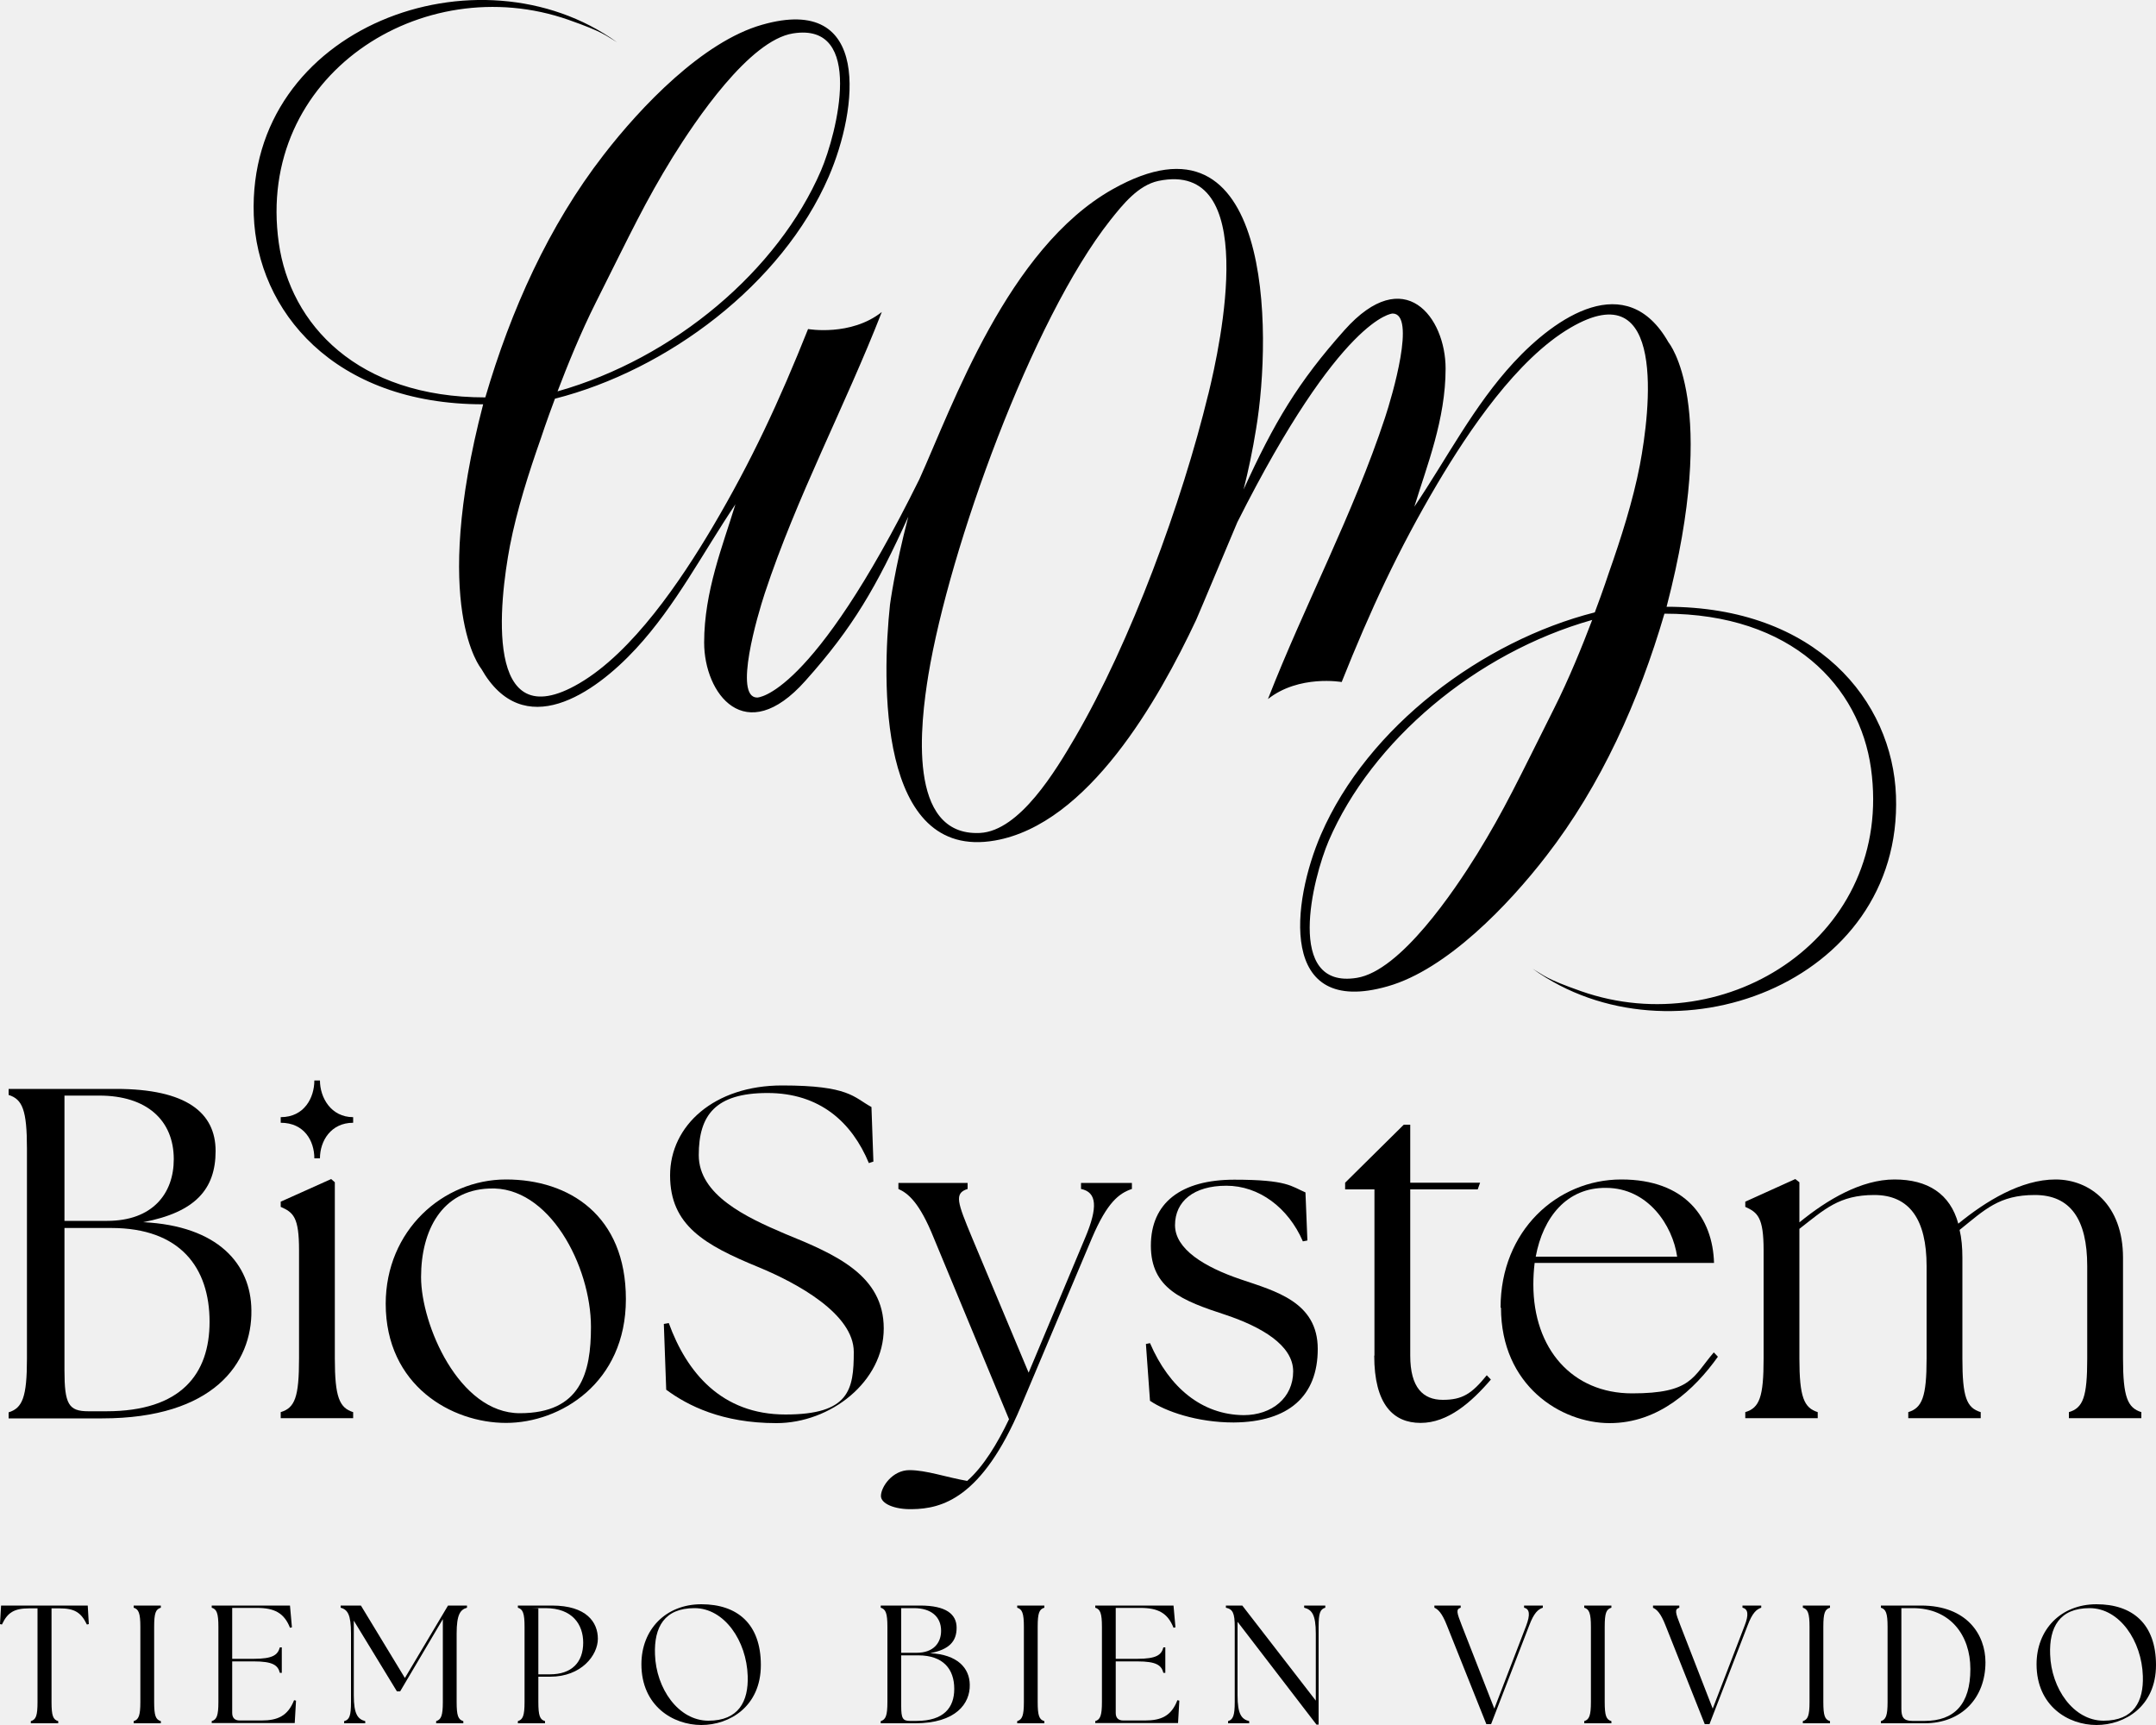
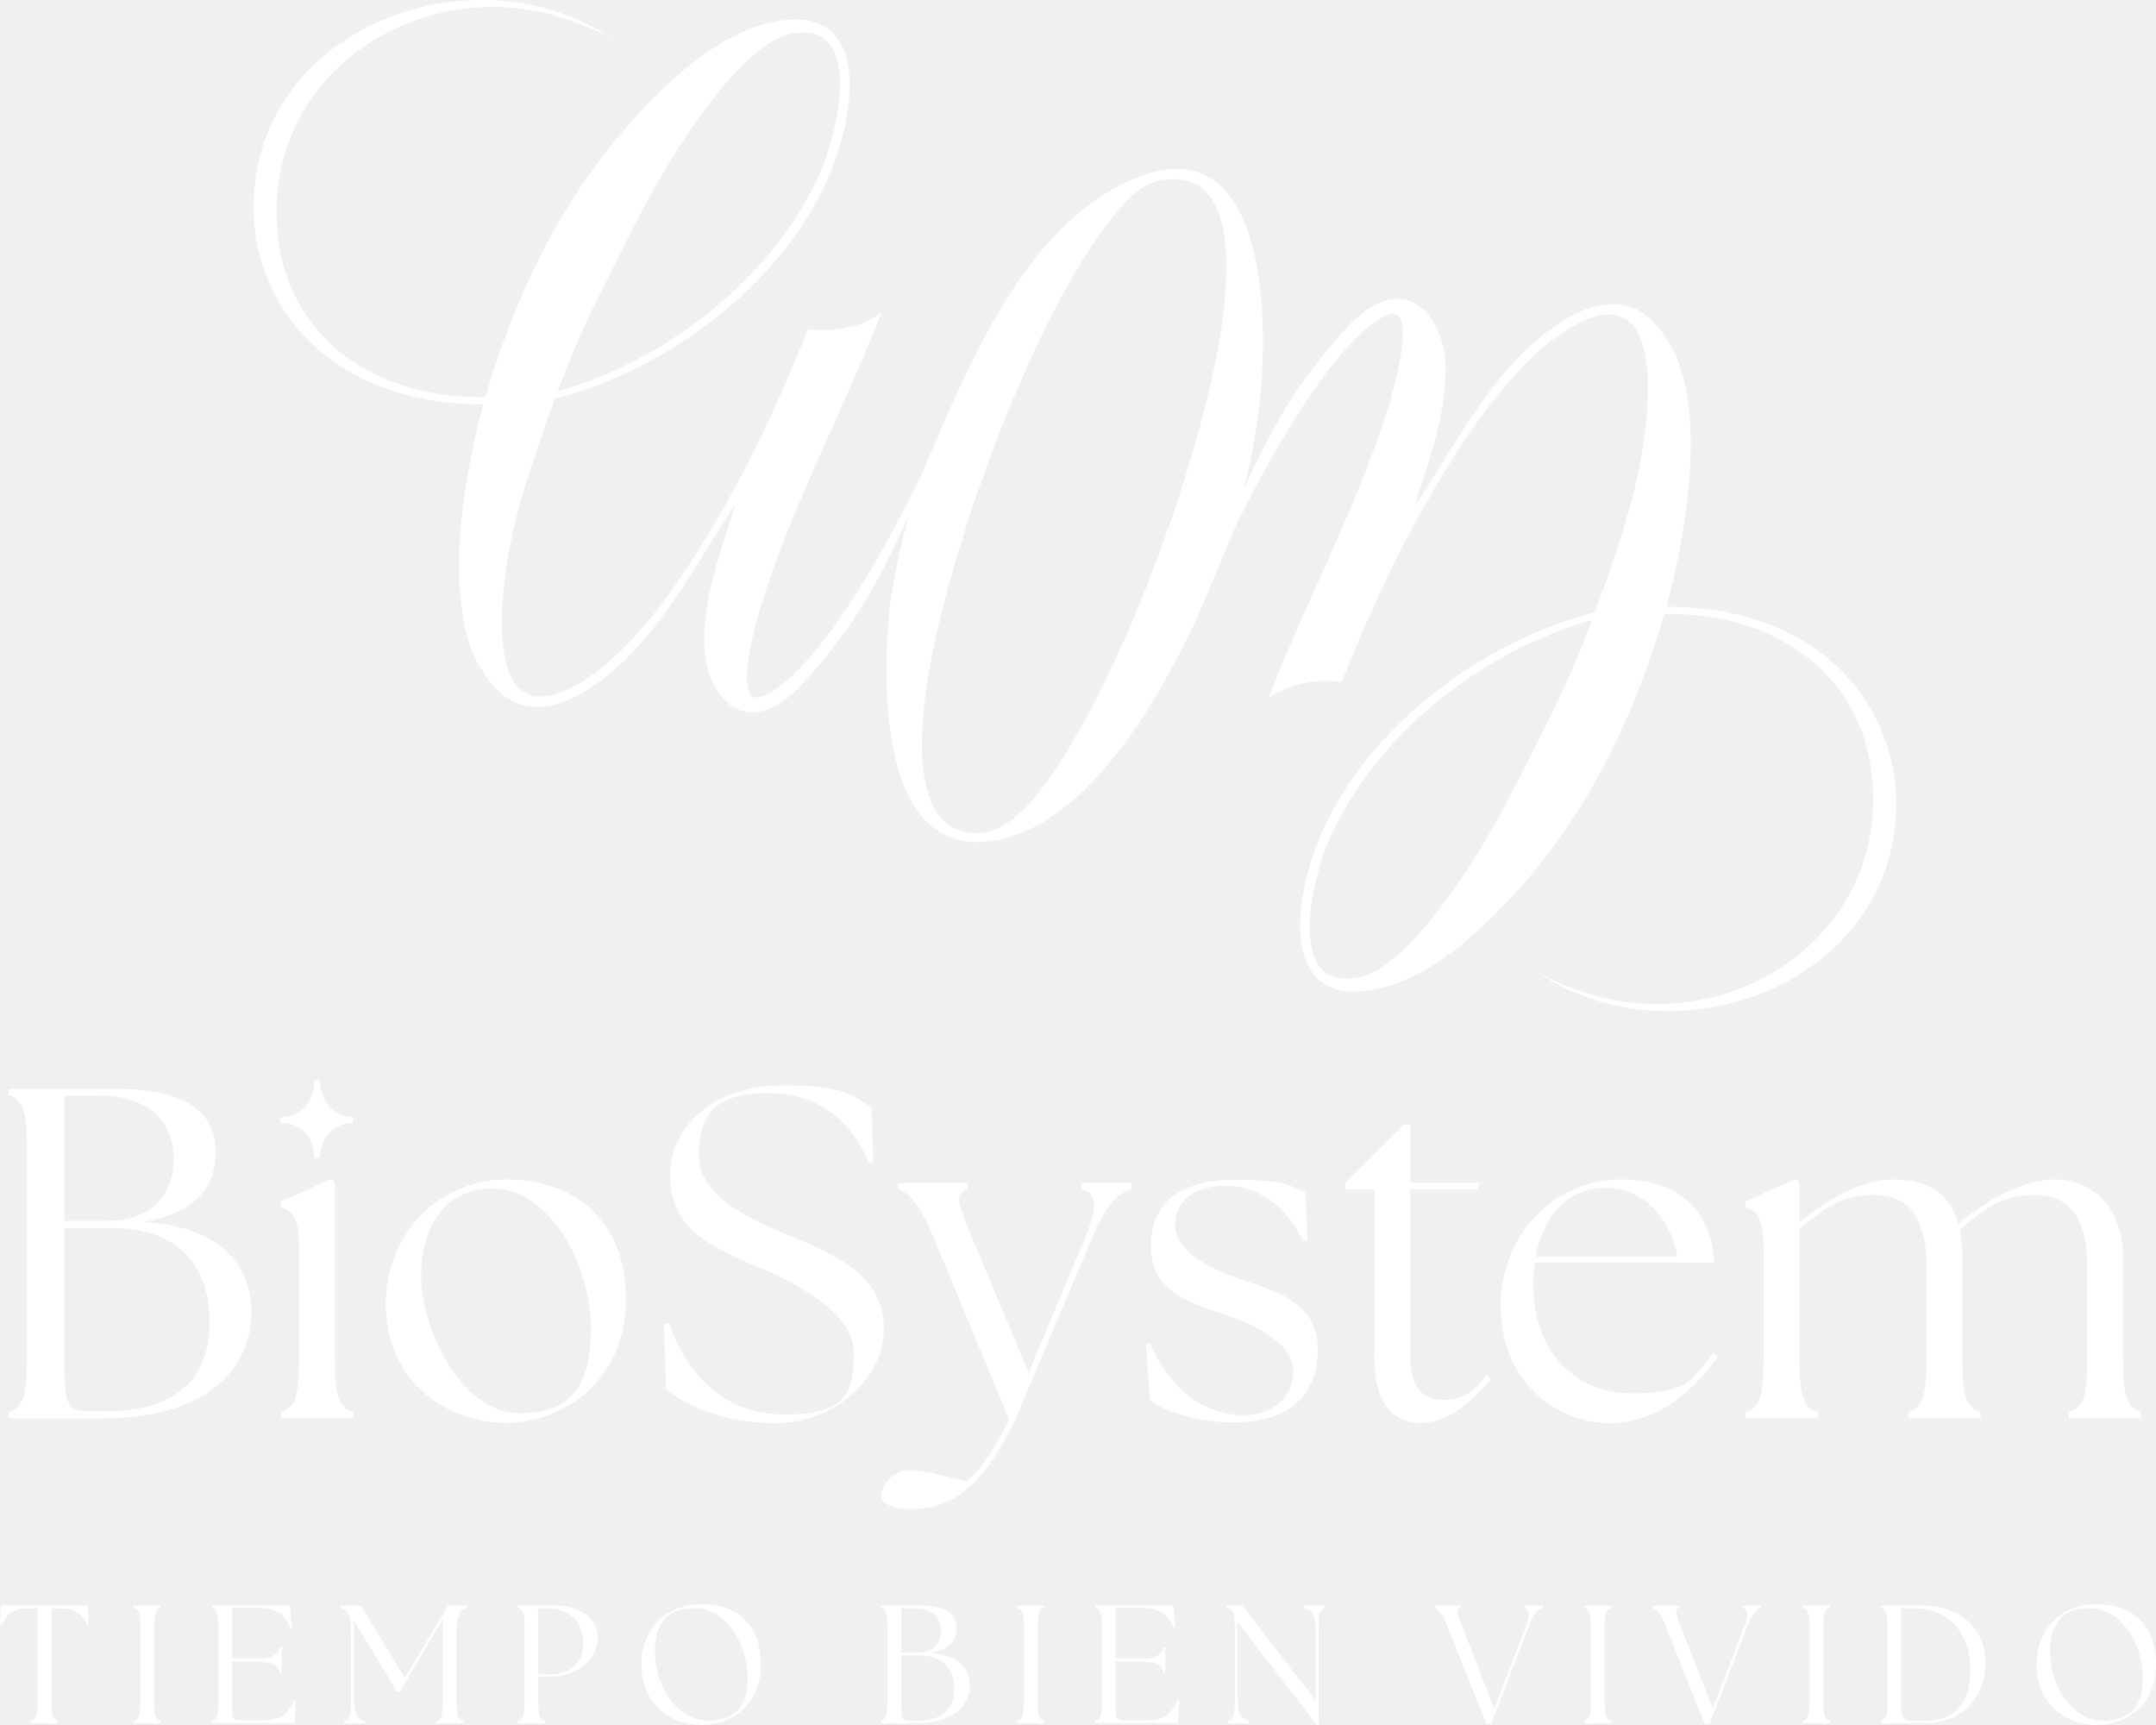
- <svg xmlns="http://www.w3.org/2000/svg" id="Layer_1" version="1.1" viewBox="0 0 1000 800">
+ <svg xmlns="http://www.w3.org/2000/svg" id="Layer_1" version="1.1" viewBox="0 0 1000 800" fill="#FFF">
  <g>
    <path d="M879.4,369.1c-1.6-44.1-36.9-87.7-106.4-87.7,24.6-94.3.9-122.6.9-122.6-19.5-34.4-52.4-11.7-71.8,9.3-18.5,20-31,44.5-46.1,66.9,5.8-19,14.5-40.4,14.5-64.1s-19-49.1-46.9-17.8c-21.6,24.2-32.6,42.8-46.8,73.9,2.2-8.7,4.2-18.1,5.8-28.1,7.5-44.8,7.6-153-66.6-111.1-48.6,27.4-74.1,100.2-89.6,134.5-50.1,101.3-75.2,101.2-75.2,101.2-11.1,0,.2-38.3,3.5-48.3,14.8-44.8,37.2-86.7,54.3-130.5-14.4,11.4-34.2,7.9-34.2,7.9-13.3,33.3-26.2,61.2-44.4,92-14.6,24.6-36.9,57.8-61.7,72.3-44.7,26.2-37-38.4-32.2-63.7,3.2-16.6,8.8-34.1,14.4-50,0,0,2.4-7.4,6.5-18.3,52-13.2,105.3-52.9,127-103,13.5-31.2,20.2-85.1-31-70.4-27.4,7.8-56.1,37.9-73.4,60.3-25.6,33-43.1,72.2-54.9,112.5-59.3,0-90.5-33.9-95.8-71.7C118.4,35.1,195.8-14.6,263.7,9.2c16.5,5.8,17,7.2,22.5,10.4-64-46.2-171.6-7.3-168.5,80.2,1.6,44.1,36.9,87.7,106.4,87.7-24.6,94.3-.9,122.6-.9,122.6,19.5,34.4,52.4,11.7,71.8-9.3,18.5-20,31-44.5,46.1-66.9-5.8,19-14.5,40.4-14.5,64.1s19,49.1,46.9,17.8c22.2-24.8,33.1-43.8,47.8-76.2-6.3,24-8.5,40.8-8.5,40.8-3.7,34.7-5.9,119,48.7,109.4,43.3-7.6,75.9-65.3,93.3-102.3,0,0,2.7-6.2,19.1-45.3,48.2-95.8,72-96.8,72-96.8,11.1,0-.2,38.3-3.5,48.3-14.8,44.8-37.2,86.7-54.3,130.5,14.4-11.4,34.2-7.9,34.2-7.9,13.3-33.3,26.2-61.2,44.4-92,14.6-24.6,36.9-57.8,61.7-72.3,44.7-26.2,37,38.4,32.2,63.7-3.2,16.6-8.8,34.1-14.4,50,0,0-2.4,7.4-6.5,18.3-52,13.2-105.3,52.9-127,103-13.5,31.2-20.2,85.1,31,70.4,27.4-7.8,56.1-37.9,73.4-60.3,25.6-33,43.1-72.2,54.9-112.5,59.3,0,90.5,33.9,95.8,71.7,10.8,77.4-66.5,127.2-134.4,103.4-16.5-5.8-17-7.2-22.5-10.4,64,46.2,171.6,7.3,168.5-80.2ZM312,72.9c10.5-16.9,35.5-54.2,55.8-57.4,33.5-5.4,20.4,46.3,13,63.6-19.9,46.2-68,87.1-122.2,102.4,4.6-12.1,10.8-27.4,17.8-41.3,16.7-33.3,22.8-46.5,35.6-67.3ZM560.4,182.9c-12.2,50.2-35.9,114.8-61.8,159.2-8.8,15-25.6,43.3-44.1,44.2-34.1,1.6-27.5-51.3-23.9-73.3,9.7-58.6,47.9-164.7,84.4-210.9,5.8-7.3,12.9-16.2,22.3-18.2,47.3-9.8,29,75,23.1,99.1ZM685.1,396.1c-10.5,16.9-35.5,54.2-55.8,57.4-33.5,5.4-20.4-46.3-13-63.6,19.9-46.2,68-87.1,122.2-102.4-4.6,12.1-10.8,27.4-17.8,41.3-16.7,33.3-22.8,46.5-35.6,67.3Z" />
    <g>
      <path d="M130.2,520.7v-2.6c11,0,15.6-9.1,15.6-17h2.6c0,7.9,5.1,17,15.4,17v2.6c-10.3,0-15.4,8.4-15.4,16.5h-2.6c0-8.1-4.7-16.5-15.6-16.5Z" />
      <path d="M4,657.8v-2.8c6.4-2,8.5-7,8.5-24.9v-97.4c0-17.9-2.1-22.9-8.5-24.9v-2.8h49.8c32.8,0,46.2,11.1,46.2,28.8s-9.4,28.4-33.6,33c34.7,1.7,50,19.4,50.2,40.8.4,24.5-17.5,50.2-69.2,50.2H4ZM80.6,537.6c0-18.1-12.6-29.5-34.5-29.5h-16.2v58.1h19.8c21.1,0,30.9-12.7,30.9-28.6ZM97.2,613c0-25.1-13.6-43.5-45.6-43.5h-21.7v66c0,15.7,1.9,19,11.1,19h8.3c34.7,0,47.9-17.3,47.9-41.5Z" />
      <path d="M130.2,654.9c6.6-2,8.5-7,8.5-24.9v-50.2c0-15.3-2.6-17.5-8.5-20.1v-2.4l23.4-10.5,1.7,1.5v81.7c0,17.9,2.1,22.9,8.5,24.9v2.8h-33.6v-2.8Z" />
      <path d="M178.9,604.7c0-34.1,26.6-57.7,55.8-57.7s55.6,16.6,55.6,55.5-30.4,57.4-55.6,57.4-55.8-17.3-55.8-55.3ZM274.1,615.4c0-28.2-19.4-65.7-47.3-64.2-21.7.9-31.5,19.2-31.5,41.1s17.5,63.1,45.8,63.1,33-18.8,33-40Z" />
      <path d="M309,644.4l-1.1-30.4,2.3-.4c8.3,22.9,24.5,42.4,54.1,42.4s31.7-11.4,31.7-29-26.2-31.9-44.1-39.3c-25.1-10.3-41.1-19.4-41.1-42.6s20.6-41.7,51.9-41.7,33.2,5.5,41.5,10l.9,25.3-2.1.7c-7.9-19-22.8-32.5-47-32.5s-31.9,10.3-31.9,28.8,21.9,28.8,40,36.5c23.6,9.6,45.8,19.2,45.8,43.9s-24.7,43.9-49.8,43.9-41.1-8.1-51.1-15.5Z" />
      <path d="M408.6,693.8c0-4.2,5.3-12,13.2-12s17,3.3,26.8,5c7.5-6.6,14-17.3,19.4-28.6l-34.9-84.1c-6.6-16.4-11.9-20.7-16.4-22.7v-2.8h32.1v2.8c-6.4,2-4.7,6.3,2.1,22.7l26.2,62.5,26.2-62.5c6-14.2,5.5-21.2-1.9-22.7v-2.8h23.6v2.8c-6,2-11.5,6.3-18.5,22.7l-33,78.2c-18.1,42.8-36.8,47.4-50.4,47.6-8.3.2-14.5-2.6-14.5-6.1Z" />
      <path d="M533.4,649.7l-1.9-26.4,1.9-.4c8.9,20.7,24.1,33.2,43.4,33.4,13.2,0,23-8.1,23-20.3s-14.9-20.7-31.3-26.2c-20.2-6.6-34.7-12.2-34.7-32.1s14-30.6,38.7-30.6,26.4,3.1,33,5.9l.9,22.3-2.1.4c-6.8-15.7-20.4-25.8-35.5-25.8s-23.8,7.2-23.8,18.3,13.6,19.4,30.4,25.1c16.2,5.5,35.8,10.5,35.8,32.3s-13.4,33.9-39,34.1c-17,0-31.7-5.2-38.7-10Z" />
      <path d="M637.5,628.7v-77.1h-13.6v-3.1l27.2-26.9h3v26.9h32.4l-1.1,3.1h-31.3v77.1c0,14.9,6,20.5,15.1,20.5s13.4-2.8,20.4-11.4l1.9,2c-9.2,10.7-20,20.1-32.6,20.1s-21.5-8.5-21.5-31.2Z" />
      <path d="M696,606.4c0-35.6,26.2-59.4,56-59.4s42.4,17.9,43,38.7h-83.2c-.4,3.3-.6,6.6-.6,10,0,29.9,18.1,50.5,45.8,50.5s28.1-7.6,37.9-19l1.9,2c-10.9,15.3-27.5,30.8-50.2,30.8s-50.4-17.5-50.4-53.5ZM777.9,582.8c-2.1-14.6-13.6-31.9-33-31.9-18.1-.2-29.2,13.5-32.6,31.9h65.6Z" />
      <path d="M809.5,654.9c6.6-2,8.5-7,8.5-24.9v-50.2c0-15.3-2.8-17.5-8.5-20.1v-2.4l23.2-10.5,1.9,1.5v18.6c12.8-10.5,28.7-19.9,44.1-19.9s25.8,6.6,29.6,20.5c12.8-10.5,29.2-20.5,45.1-20.5s31.3,11.6,31.3,36.3v46.7c0,17.9,2.1,22.9,8.5,24.9v2.8h-33.6v-2.8c6.6-2,8.5-7,8.5-24.9v-42.8c0-21.6-7.7-33-24.3-33s-23.2,6.8-34.9,16.2c.9,3.7,1.3,8.1,1.3,12.9v46.7c0,17.9,1.9,22.9,8.5,24.9v2.8h-33.6v-2.8c6.4-2,8.5-7,8.5-24.9v-42.8c0-21.6-7.9-33-24.3-33s-23.2,6.8-34.7,15.7v60.1c0,17.9,2.1,22.9,8.5,24.9v2.8h-33.6v-2.8Z" />
    </g>
  </g>
  <g>
    <path d="M14.3,798.2c2.4-.7,3.1-2.5,3.1-8.9v-43.4h-3.8c-7,0-10.1,1.9-12.7,7.5l-.9-.2.5-8.6h40.2l.5,8.6-.9.2c-2.7-5.6-5.7-7.5-12.7-7.5h-3.7v43.4c0,6.4.7,8.2,3.1,8.9v1h-12.7v-1Z" />
    <path d="M62,798.2c2.3-.7,3.1-2.5,3.1-8.9v-34.8c0-6.4-.8-8.2-3.1-8.9v-1h12.6v1c-2.4.7-3.1,2.5-3.1,8.9v34.8c0,6.4.7,8.2,3.1,8.9v1h-12.6v-1Z" />
    <path d="M98.2,799.2v-1c2.3-.7,3.1-2.5,3.1-8.9v-34.8c0-6.4-.8-8.2-3.1-8.9v-1h36.3l.9,10.1-.9.2c-2.7-6.9-7.3-9.2-15.3-9.2h-11.5v23.6h10c8.9,0,11.1-1.8,12.1-5.3h.9v11.8h-.9c-.9-3.5-3.2-5.3-12.1-5.3h-10v23.9c0,2.3,1.2,3.5,3.5,3.5h10.1c7.5,0,12.2-2.1,15.1-9.4l.9.2-.6,10.4h-38.5Z" />
    <path d="M159.7,798.2c2.4-.7,3.1-2.5,3.1-8.9v-31.7c0-8.9-1.6-11.1-4.8-12v-1h9.4l20.4,33.6,20-33.6h8.8v1c-3.1.9-4.8,3.1-4.8,12v31.7c0,6.4.7,8.2,3.1,8.9v1h-12.6v-1c2.3-.7,3.1-2.5,3.1-8.9v-38.4l-19.8,33.5h-1.5l-20-32.8v34.6c0,8.9,1.9,11.1,5.3,12v1h-9.8v-1Z" />
    <path d="M240.2,798.2c2.3-.7,3.1-2.5,3.1-8.9v-34.8c0-6.4-.8-8.2-3.1-8.9v-1h15.8c16.1,0,21.3,7.8,21.3,15.4s-7.6,17.6-22.1,17.6h-5.5v11.7c0,6.4.7,8.2,3.1,8.9v1h-12.6v-1ZM270.5,761.8c0-8.3-4.9-16-17.5-16s-2.3,0-3.3.2v30.5h5.4c10,0,15.4-5.5,15.4-14.7Z" />
    <path d="M297.5,771.8c0-16,11.2-27.8,27.8-27.8s27.6,9,27.6,28.2-14.5,27.8-27.6,27.8-27.8-8.8-27.8-28.2ZM346.8,777.3c-.5-16.3-10.8-31.5-24.7-31.5s-18.8,8.8-18.3,21.5c.5,15.7,10.8,30.7,24.8,30.7s18.6-9,18.2-20.7Z" />
    <path d="M408.5,799.2v-1c2.3-.7,3.1-2.5,3.1-8.9v-34.8c0-6.4-.8-8.2-3.1-8.9v-1h18.3c12,0,16.9,4,16.9,10.3s-3.4,10.1-12.3,11.8c12.7.6,18.3,6.9,18.4,14.6.2,8.7-6.4,17.9-25.3,17.9h-15.9ZM436.5,756.3c0-6.5-4.6-10.5-12.6-10.5h-5.9v20.7h7.2c7.7,0,11.3-4.5,11.3-10.2ZM442.6,783.2c0-9-5-15.5-16.7-15.5h-7.9v23.6c0,5.6.7,6.8,4.1,6.8h3c12.7,0,17.5-6.2,17.5-14.8Z" />
    <path d="M471.8,798.2c2.3-.7,3.1-2.5,3.1-8.9v-34.8c0-6.4-.8-8.2-3.1-8.9v-1h12.6v1c-2.4.7-3.1,2.5-3.1,8.9v34.8c0,6.4.7,8.2,3.1,8.9v1h-12.6v-1Z" />
    <path d="M508,799.2v-1c2.3-.7,3.1-2.5,3.1-8.9v-34.8c0-6.4-.8-8.2-3.1-8.9v-1h36.3l.9,10.1-.9.2c-2.7-6.9-7.3-9.2-15.3-9.2h-11.5v23.6h10c8.9,0,11.2-1.8,12.1-5.3h.9v11.8h-.9c-.9-3.5-3.2-5.3-12.1-5.3h-10v23.9c0,2.3,1.2,3.5,3.5,3.5h10.1c7.5,0,12.2-2.1,15-9.4l.9.2-.6,10.4h-38.4Z" />
    <path d="M574,752v34.2c0,8.9,1.9,11.1,5.4,12v1h-9.8v-1c2.3-.7,3.1-2.5,3.1-8.9v-34.8c0-6.4-.9-8.2-4.1-8.9v-1h7.6l34.1,44.1v-31.1c0-8.9-1.9-11.1-5.4-12v-1h9.8v1c-2.4.7-3.1,2.5-3.1,8.9v45.3h-1l-36.7-47.8Z" />
    <path d="M665.3,745.6v-1h12.2v1c-2.3.7-1.8,2.3.5,8.2l15.1,38.6,14.8-38.5c1.9-5.1,1.6-7.7-1-8.3v-1h8.7v1c-2.1.7-4.1,2.3-6.3,8.2l-17.7,45.8h-2.2l-18.3-45.8c-2.3-5.9-4.2-7.5-5.8-8.2Z" />
    <path d="M734.8,798.2c2.3-.7,3.1-2.5,3.1-8.9v-34.8c0-6.4-.8-8.2-3.1-8.9v-1h12.6v1c-2.4.7-3.1,2.5-3.1,8.9v34.8c0,6.4.7,8.2,3.1,8.9v1h-12.6v-1Z" />
    <path d="M766.7,745.6v-1h12.2v1c-2.3.7-1.8,2.3.5,8.2l15,38.6,14.8-38.5c2-5.1,1.6-7.7-1-8.3v-1h8.7v1c-2.1.7-4.1,2.3-6.3,8.2l-17.7,45.8h-2.2l-18.2-45.8c-2.3-5.9-4.2-7.5-5.9-8.2Z" />
    <path d="M836.2,798.2c2.3-.7,3.1-2.5,3.1-8.9v-34.8c0-6.4-.8-8.2-3.1-8.9v-1h12.6v1c-2.4.7-3.1,2.5-3.1,8.9v34.8c0,6.4.7,8.2,3.1,8.9v1h-12.6v-1Z" />
    <path d="M872.4,799.2v-1c2.3-.7,3.1-2.5,3.1-8.9v-34.8c0-6.4-.8-8.2-3.1-8.9v-1h18.6c21.4,0,29.9,13.6,29.9,26.3,0,16.5-11,28.3-28.2,28.3h-20.4ZM913.9,774c0-15.6-9.3-28.2-26.7-28.2h-5.3v46.6c0,3.7.8,5.7,5.1,5.7h5.7c13.7,0,21.2-7.7,21.2-24Z" />
    <path d="M944.6,771.8c0-16,11.2-27.8,27.8-27.8s27.6,9,27.6,28.2-14.5,27.8-27.6,27.8-27.8-8.8-27.8-28.2ZM993.9,777.3c-.5-16.3-10.8-31.5-24.7-31.5s-18.8,8.8-18.3,21.5c.5,15.7,10.8,30.7,24.8,30.7s18.6-9,18.2-20.7Z" />
  </g>
</svg>
